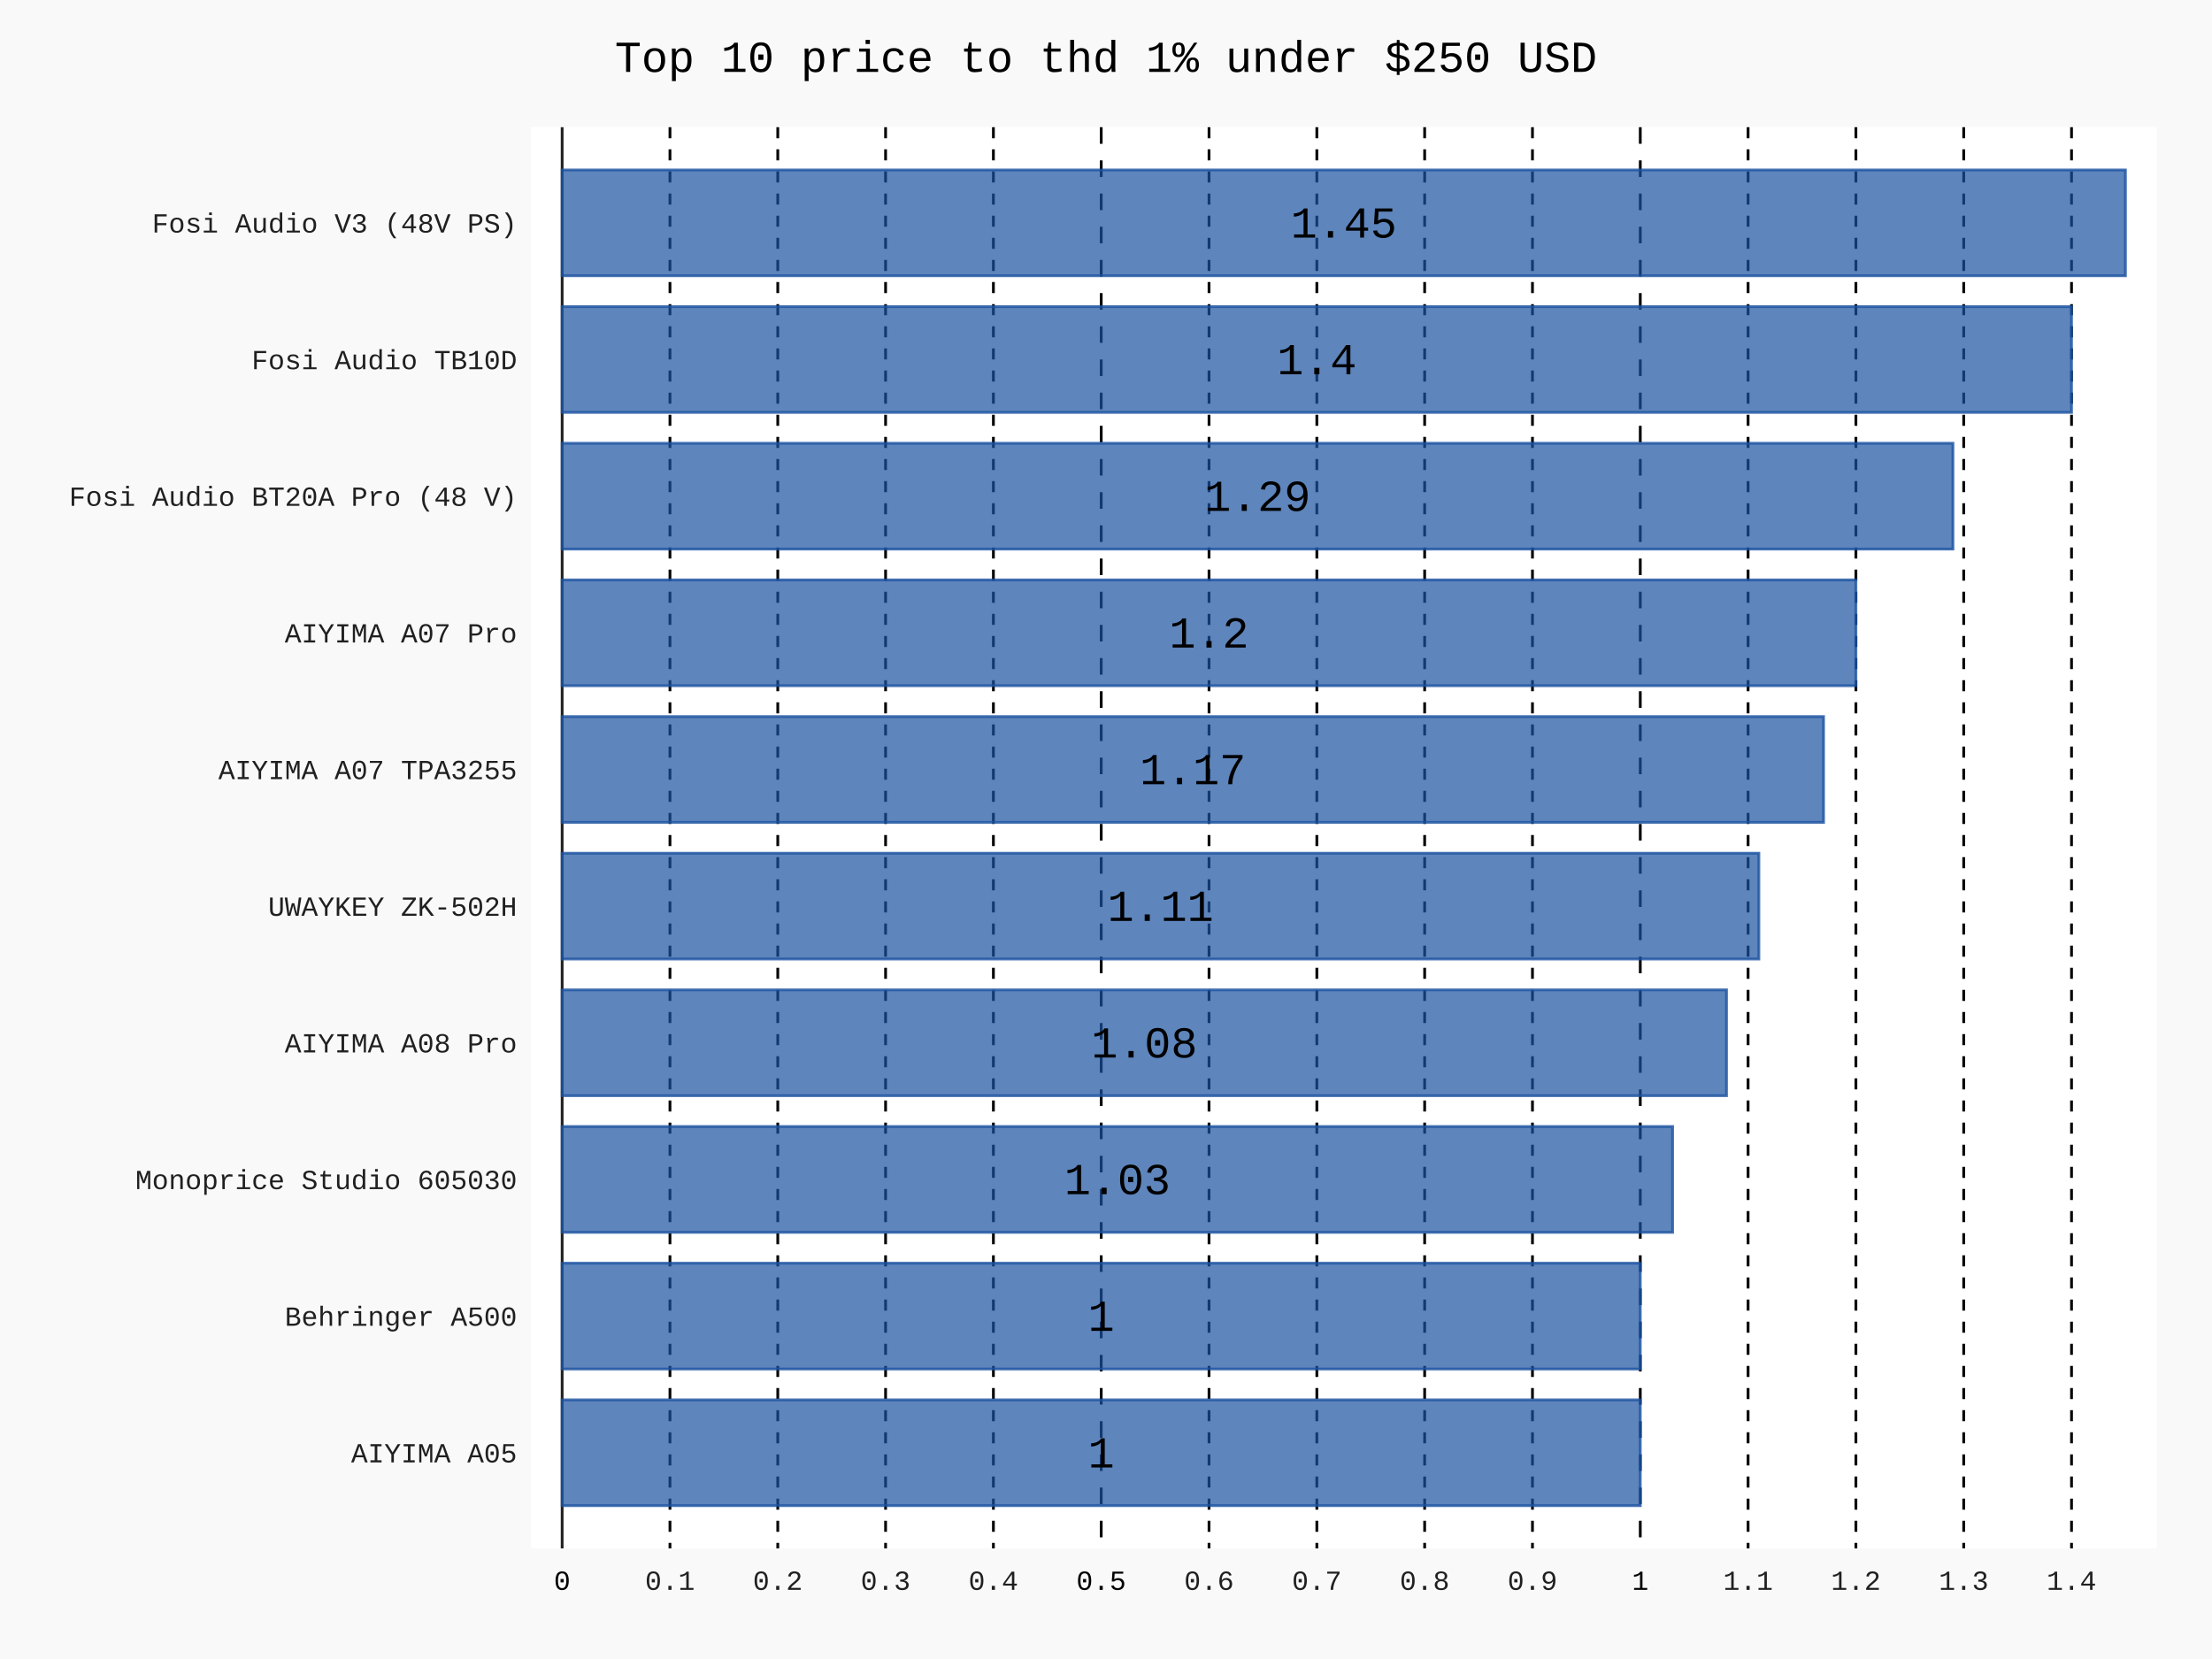
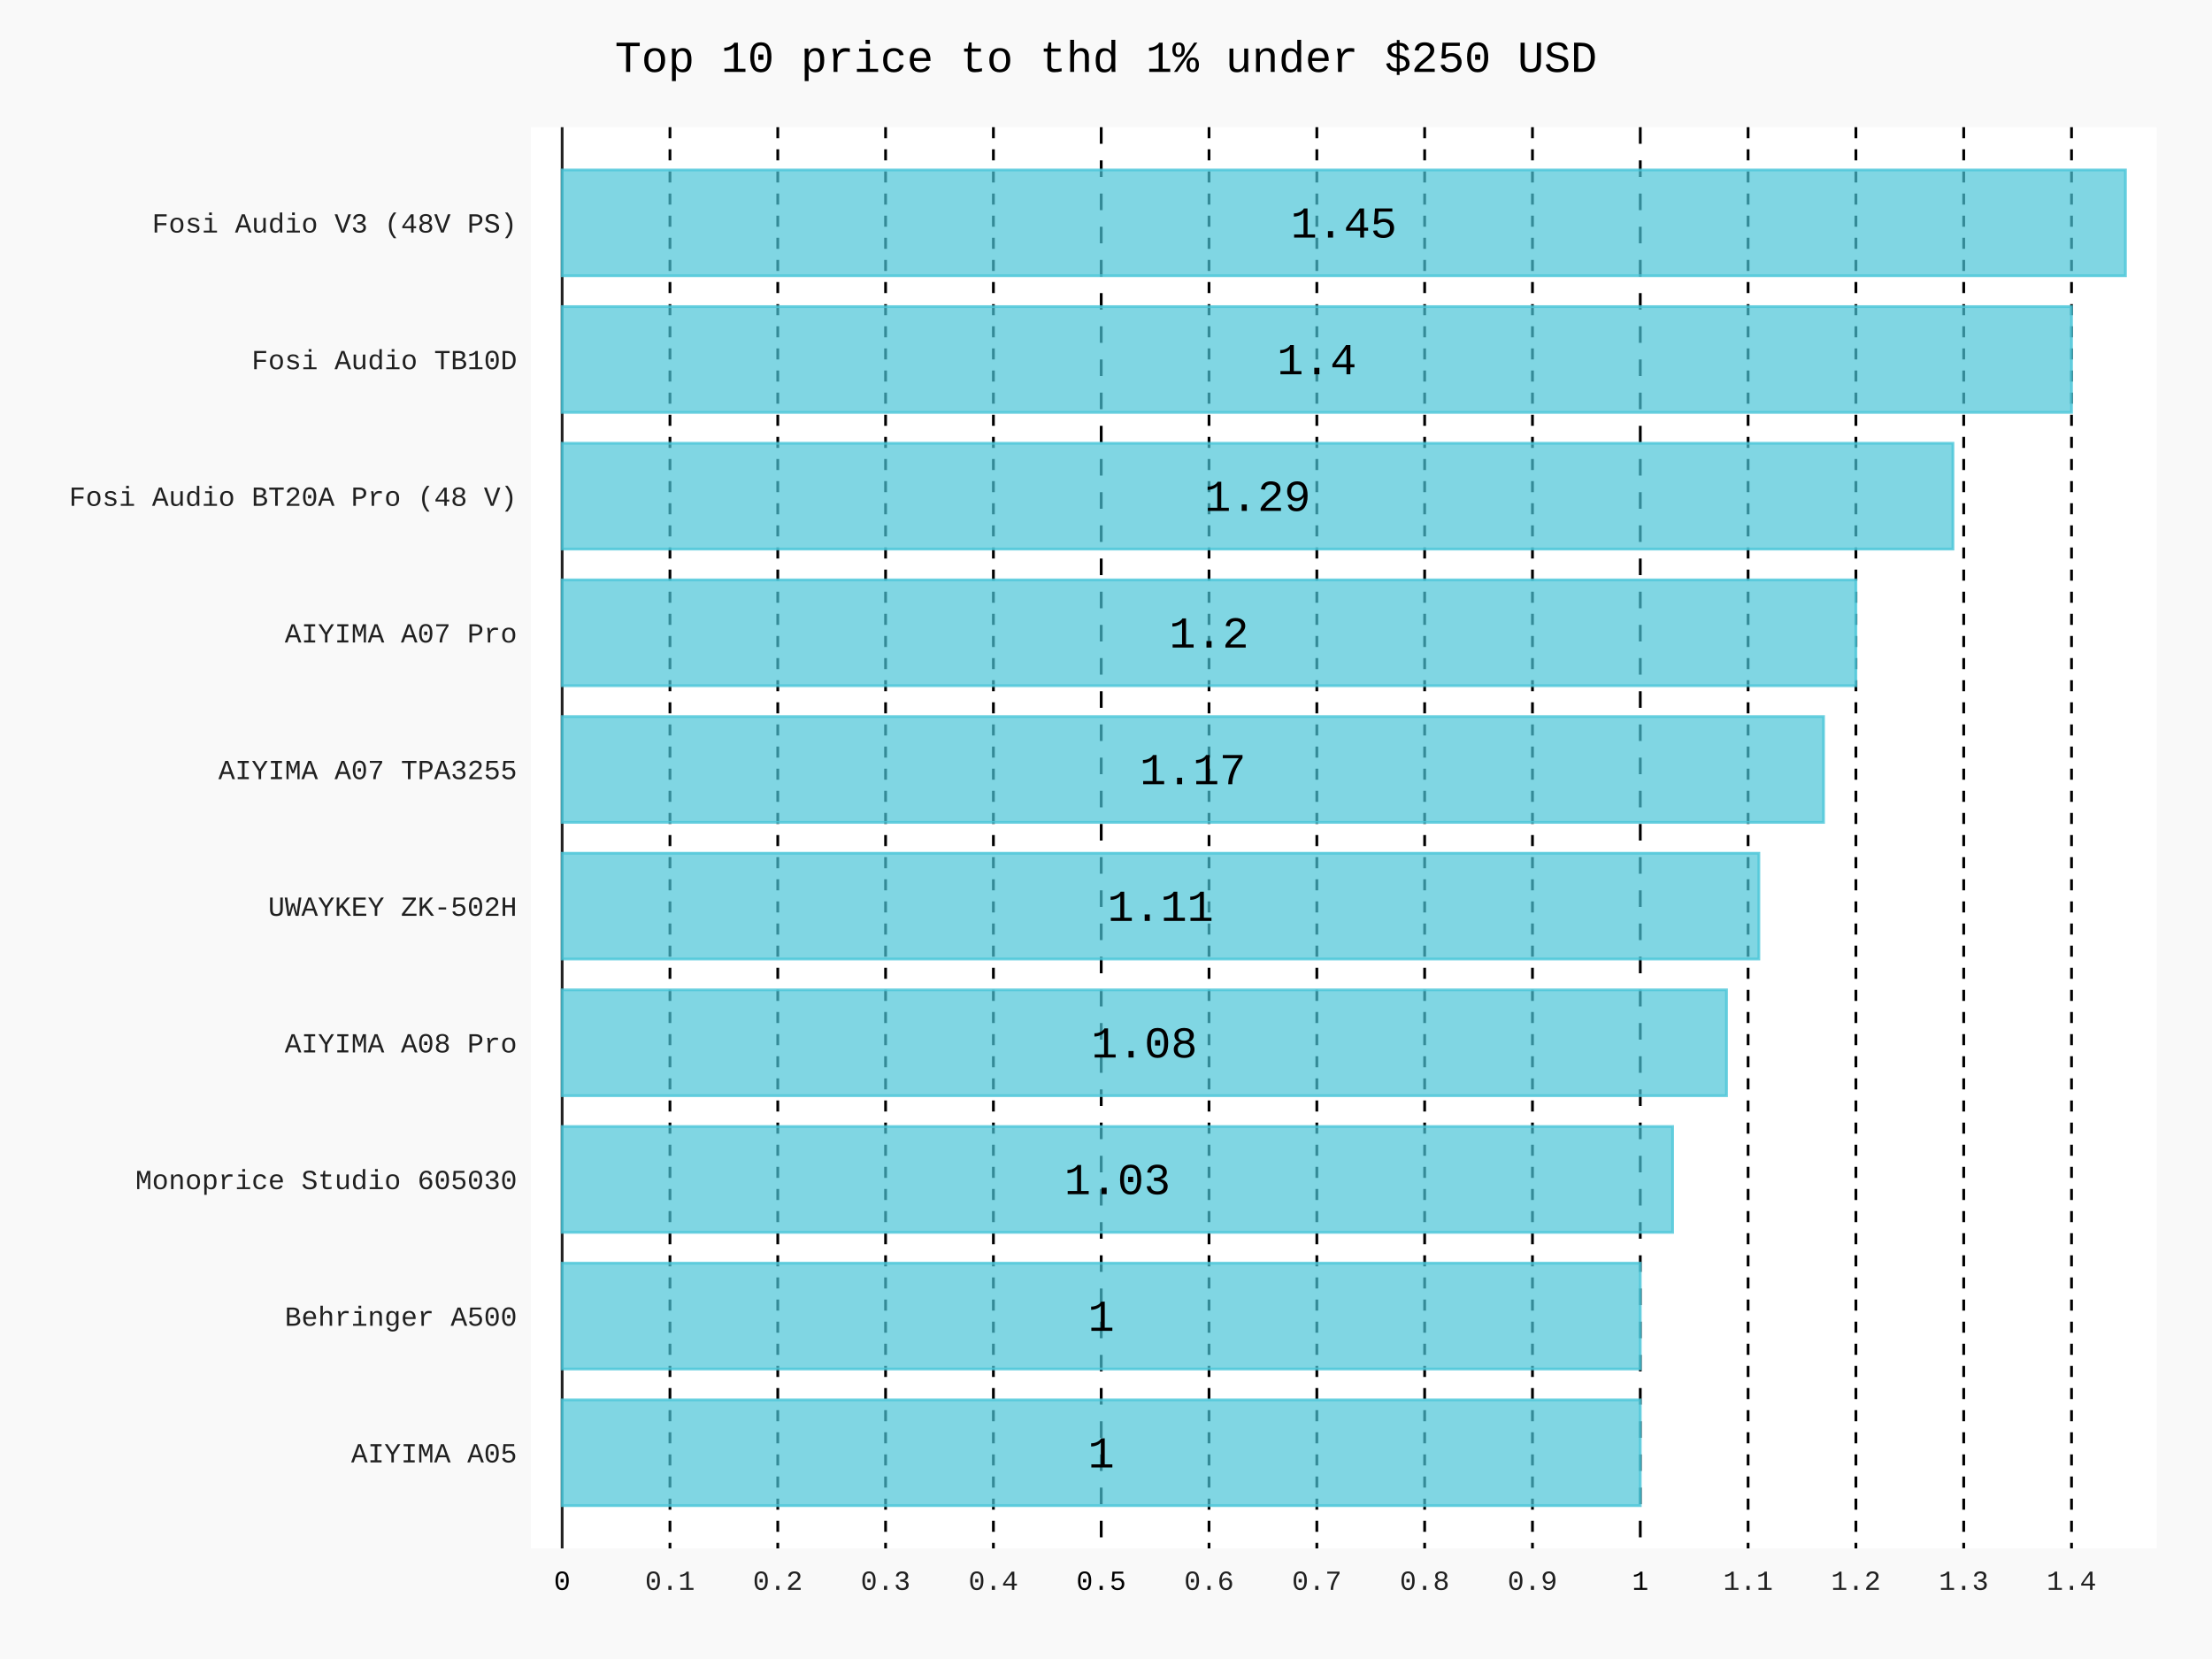
- <svg xmlns="http://www.w3.org/2000/svg" id="chart-9f199287-83d4-475c-b402-57ad2dff160f" class="pygal-chart" viewBox="0 0 800 600">
+ <svg xmlns="http://www.w3.org/2000/svg" id="chart-fcc99097-099d-4edc-acd8-e86a3505b6f0" class="pygal-chart" viewBox="0 0 800 600">
  <defs>
-     <style type="text/css">#chart-9f199287-83d4-475c-b402-57ad2dff160f{-webkit-user-select:none;-webkit-font-smoothing:antialiased;font-family:Consolas,"Liberation Mono",Menlo,Courier,monospace}#chart-9f199287-83d4-475c-b402-57ad2dff160f .title{font-family:Consolas,"Liberation Mono",Menlo,Courier,monospace;font-size:16px}#chart-9f199287-83d4-475c-b402-57ad2dff160f .legends .legend text{font-family:Consolas,"Liberation Mono",Menlo,Courier,monospace;font-size:14px}#chart-9f199287-83d4-475c-b402-57ad2dff160f .axis text{font-family:Consolas,"Liberation Mono",Menlo,Courier,monospace;font-size:10px}#chart-9f199287-83d4-475c-b402-57ad2dff160f .axis text.major{font-family:Consolas,"Liberation Mono",Menlo,Courier,monospace;font-size:10px}#chart-9f199287-83d4-475c-b402-57ad2dff160f .text-overlay text.value{font-family:Consolas,"Liberation Mono",Menlo,Courier,monospace;font-size:16px}#chart-9f199287-83d4-475c-b402-57ad2dff160f .text-overlay text.label{font-family:Consolas,"Liberation Mono",Menlo,Courier,monospace;font-size:10px}#chart-9f199287-83d4-475c-b402-57ad2dff160f .tooltip{font-family:Consolas,"Liberation Mono",Menlo,Courier,monospace;font-size:14px}#chart-9f199287-83d4-475c-b402-57ad2dff160f text.no_data{font-family:Consolas,"Liberation Mono",Menlo,Courier,monospace;font-size:64px}
- #chart-9f199287-83d4-475c-b402-57ad2dff160f{background-color:rgba(249,249,249,1)}#chart-9f199287-83d4-475c-b402-57ad2dff160f path,#chart-9f199287-83d4-475c-b402-57ad2dff160f line,#chart-9f199287-83d4-475c-b402-57ad2dff160f rect,#chart-9f199287-83d4-475c-b402-57ad2dff160f circle{-webkit-transition:150ms;-moz-transition:150ms;transition:150ms}#chart-9f199287-83d4-475c-b402-57ad2dff160f .graph &gt; .background{fill:rgba(249,249,249,1)}#chart-9f199287-83d4-475c-b402-57ad2dff160f .plot &gt; .background{fill:rgba(255,255,255,1)}#chart-9f199287-83d4-475c-b402-57ad2dff160f .graph{fill:rgba(0,0,0,.87)}#chart-9f199287-83d4-475c-b402-57ad2dff160f text.no_data{fill:rgba(0,0,0,1)}#chart-9f199287-83d4-475c-b402-57ad2dff160f .title{fill:rgba(0,0,0,1)}#chart-9f199287-83d4-475c-b402-57ad2dff160f .legends .legend text{fill:rgba(0,0,0,.87)}#chart-9f199287-83d4-475c-b402-57ad2dff160f .legends .legend:hover text{fill:rgba(0,0,0,1)}#chart-9f199287-83d4-475c-b402-57ad2dff160f .axis .line{stroke:rgba(0,0,0,1)}#chart-9f199287-83d4-475c-b402-57ad2dff160f .axis .guide.line{stroke:rgba(0,0,0,.54)}#chart-9f199287-83d4-475c-b402-57ad2dff160f .axis .major.line{stroke:rgba(0,0,0,.87)}#chart-9f199287-83d4-475c-b402-57ad2dff160f .axis text.major{fill:rgba(0,0,0,1)}#chart-9f199287-83d4-475c-b402-57ad2dff160f .axis.y .guides:hover .guide.line,#chart-9f199287-83d4-475c-b402-57ad2dff160f .line-graph .axis.x .guides:hover .guide.line,#chart-9f199287-83d4-475c-b402-57ad2dff160f .stackedline-graph .axis.x .guides:hover .guide.line,#chart-9f199287-83d4-475c-b402-57ad2dff160f .xy-graph .axis.x .guides:hover .guide.line{stroke:rgba(0,0,0,1)}#chart-9f199287-83d4-475c-b402-57ad2dff160f .axis .guides:hover text{fill:rgba(0,0,0,1)}#chart-9f199287-83d4-475c-b402-57ad2dff160f .reactive{fill-opacity:.7;stroke-opacity:.8;stroke-width:1}#chart-9f199287-83d4-475c-b402-57ad2dff160f .ci{stroke:rgba(0,0,0,.87)}#chart-9f199287-83d4-475c-b402-57ad2dff160f .reactive.active,#chart-9f199287-83d4-475c-b402-57ad2dff160f .active .reactive{fill-opacity:.8;stroke-opacity:.9;stroke-width:4}#chart-9f199287-83d4-475c-b402-57ad2dff160f .ci .reactive.active{stroke-width:1.5}#chart-9f199287-83d4-475c-b402-57ad2dff160f .series text{fill:rgba(0,0,0,1)}#chart-9f199287-83d4-475c-b402-57ad2dff160f .tooltip rect{fill:rgba(255,255,255,1);stroke:rgba(0,0,0,1);-webkit-transition:opacity 150ms;-moz-transition:opacity 150ms;transition:opacity 150ms}#chart-9f199287-83d4-475c-b402-57ad2dff160f .tooltip .label{fill:rgba(0,0,0,.87)}#chart-9f199287-83d4-475c-b402-57ad2dff160f .tooltip .label{fill:rgba(0,0,0,.87)}#chart-9f199287-83d4-475c-b402-57ad2dff160f .tooltip .legend{font-size:.8em;fill:rgba(0,0,0,.54)}#chart-9f199287-83d4-475c-b402-57ad2dff160f .tooltip .x_label{font-size:.6em;fill:rgba(0,0,0,1)}#chart-9f199287-83d4-475c-b402-57ad2dff160f .tooltip .xlink{font-size:.5em;text-decoration:underline}#chart-9f199287-83d4-475c-b402-57ad2dff160f .tooltip .value{font-size:1.5em}#chart-9f199287-83d4-475c-b402-57ad2dff160f .bound{font-size:.5em}#chart-9f199287-83d4-475c-b402-57ad2dff160f .max-value{font-size:.75em;fill:rgba(0,0,0,.54)}#chart-9f199287-83d4-475c-b402-57ad2dff160f .map-element{fill:rgba(255,255,255,1);stroke:rgba(0,0,0,.54) !important}#chart-9f199287-83d4-475c-b402-57ad2dff160f .map-element .reactive{fill-opacity:inherit;stroke-opacity:inherit}#chart-9f199287-83d4-475c-b402-57ad2dff160f .color-0,#chart-9f199287-83d4-475c-b402-57ad2dff160f .color-0 a:visited{stroke:#1B52A0;fill:#1B52A0}#chart-9f199287-83d4-475c-b402-57ad2dff160f .text-overlay .color-0 text{fill:black}
- #chart-9f199287-83d4-475c-b402-57ad2dff160f text.no_data{text-anchor:middle}#chart-9f199287-83d4-475c-b402-57ad2dff160f .guide.line{fill:none}#chart-9f199287-83d4-475c-b402-57ad2dff160f .centered{text-anchor:middle}#chart-9f199287-83d4-475c-b402-57ad2dff160f .title{text-anchor:middle}#chart-9f199287-83d4-475c-b402-57ad2dff160f .legends .legend text{fill-opacity:1}#chart-9f199287-83d4-475c-b402-57ad2dff160f .axis.x text{text-anchor:middle}#chart-9f199287-83d4-475c-b402-57ad2dff160f .axis.x:not(.web) text[transform]{text-anchor:start}#chart-9f199287-83d4-475c-b402-57ad2dff160f .axis.x:not(.web) text[transform].backwards{text-anchor:end}#chart-9f199287-83d4-475c-b402-57ad2dff160f .axis.y text{text-anchor:end}#chart-9f199287-83d4-475c-b402-57ad2dff160f .axis.y text[transform].backwards{text-anchor:start}#chart-9f199287-83d4-475c-b402-57ad2dff160f .axis.y2 text{text-anchor:start}#chart-9f199287-83d4-475c-b402-57ad2dff160f .axis.y2 text[transform].backwards{text-anchor:end}#chart-9f199287-83d4-475c-b402-57ad2dff160f .axis .guide.line{stroke-dasharray:4,4;stroke:black}#chart-9f199287-83d4-475c-b402-57ad2dff160f .axis .major.guide.line{stroke-dasharray:6,6;stroke:black}#chart-9f199287-83d4-475c-b402-57ad2dff160f .horizontal .axis.y .guide.line,#chart-9f199287-83d4-475c-b402-57ad2dff160f .horizontal .axis.y2 .guide.line,#chart-9f199287-83d4-475c-b402-57ad2dff160f .vertical .axis.x .guide.line{opacity:0}#chart-9f199287-83d4-475c-b402-57ad2dff160f .horizontal .axis.always_show .guide.line,#chart-9f199287-83d4-475c-b402-57ad2dff160f .vertical .axis.always_show .guide.line{opacity:1 !important}#chart-9f199287-83d4-475c-b402-57ad2dff160f .axis.y .guides:hover .guide.line,#chart-9f199287-83d4-475c-b402-57ad2dff160f .axis.y2 .guides:hover .guide.line,#chart-9f199287-83d4-475c-b402-57ad2dff160f .axis.x .guides:hover .guide.line{opacity:1}#chart-9f199287-83d4-475c-b402-57ad2dff160f .axis .guides:hover text{opacity:1}#chart-9f199287-83d4-475c-b402-57ad2dff160f .nofill{fill:none}#chart-9f199287-83d4-475c-b402-57ad2dff160f .subtle-fill{fill-opacity:.2}#chart-9f199287-83d4-475c-b402-57ad2dff160f .dot{stroke-width:1px;fill-opacity:1;stroke-opacity:1}#chart-9f199287-83d4-475c-b402-57ad2dff160f .dot.active{stroke-width:5px}#chart-9f199287-83d4-475c-b402-57ad2dff160f .dot.negative{fill:transparent}#chart-9f199287-83d4-475c-b402-57ad2dff160f text,#chart-9f199287-83d4-475c-b402-57ad2dff160f tspan{stroke:none !important}#chart-9f199287-83d4-475c-b402-57ad2dff160f .series text.active{opacity:1}#chart-9f199287-83d4-475c-b402-57ad2dff160f .tooltip rect{fill-opacity:.95;stroke-width:.5}#chart-9f199287-83d4-475c-b402-57ad2dff160f .tooltip text{fill-opacity:1}#chart-9f199287-83d4-475c-b402-57ad2dff160f .showable{visibility:hidden}#chart-9f199287-83d4-475c-b402-57ad2dff160f .showable.shown{visibility:visible}#chart-9f199287-83d4-475c-b402-57ad2dff160f .gauge-background{fill:rgba(229,229,229,1);stroke:none}#chart-9f199287-83d4-475c-b402-57ad2dff160f .bg-lines{stroke:rgba(249,249,249,1);stroke-width:2px}</style>
+     <style type="text/css">#chart-fcc99097-099d-4edc-acd8-e86a3505b6f0{-webkit-user-select:none;-webkit-font-smoothing:antialiased;font-family:Consolas,"Liberation Mono",Menlo,Courier,monospace}#chart-fcc99097-099d-4edc-acd8-e86a3505b6f0 .title{font-family:Consolas,"Liberation Mono",Menlo,Courier,monospace;font-size:16px}#chart-fcc99097-099d-4edc-acd8-e86a3505b6f0 .legends .legend text{font-family:Consolas,"Liberation Mono",Menlo,Courier,monospace;font-size:14px}#chart-fcc99097-099d-4edc-acd8-e86a3505b6f0 .axis text{font-family:Consolas,"Liberation Mono",Menlo,Courier,monospace;font-size:10px}#chart-fcc99097-099d-4edc-acd8-e86a3505b6f0 .axis text.major{font-family:Consolas,"Liberation Mono",Menlo,Courier,monospace;font-size:10px}#chart-fcc99097-099d-4edc-acd8-e86a3505b6f0 .text-overlay text.value{font-family:Consolas,"Liberation Mono",Menlo,Courier,monospace;font-size:16px}#chart-fcc99097-099d-4edc-acd8-e86a3505b6f0 .text-overlay text.label{font-family:Consolas,"Liberation Mono",Menlo,Courier,monospace;font-size:10px}#chart-fcc99097-099d-4edc-acd8-e86a3505b6f0 .tooltip{font-family:Consolas,"Liberation Mono",Menlo,Courier,monospace;font-size:14px}#chart-fcc99097-099d-4edc-acd8-e86a3505b6f0 text.no_data{font-family:Consolas,"Liberation Mono",Menlo,Courier,monospace;font-size:64px}
+ #chart-fcc99097-099d-4edc-acd8-e86a3505b6f0{background-color:rgba(249,249,249,1)}#chart-fcc99097-099d-4edc-acd8-e86a3505b6f0 path,#chart-fcc99097-099d-4edc-acd8-e86a3505b6f0 line,#chart-fcc99097-099d-4edc-acd8-e86a3505b6f0 rect,#chart-fcc99097-099d-4edc-acd8-e86a3505b6f0 circle{-webkit-transition:150ms;-moz-transition:150ms;transition:150ms}#chart-fcc99097-099d-4edc-acd8-e86a3505b6f0 .graph &gt; .background{fill:rgba(249,249,249,1)}#chart-fcc99097-099d-4edc-acd8-e86a3505b6f0 .plot &gt; .background{fill:rgba(255,255,255,1)}#chart-fcc99097-099d-4edc-acd8-e86a3505b6f0 .graph{fill:rgba(0,0,0,.87)}#chart-fcc99097-099d-4edc-acd8-e86a3505b6f0 text.no_data{fill:rgba(0,0,0,1)}#chart-fcc99097-099d-4edc-acd8-e86a3505b6f0 .title{fill:rgba(0,0,0,1)}#chart-fcc99097-099d-4edc-acd8-e86a3505b6f0 .legends .legend text{fill:rgba(0,0,0,.87)}#chart-fcc99097-099d-4edc-acd8-e86a3505b6f0 .legends .legend:hover text{fill:rgba(0,0,0,1)}#chart-fcc99097-099d-4edc-acd8-e86a3505b6f0 .axis .line{stroke:rgba(0,0,0,1)}#chart-fcc99097-099d-4edc-acd8-e86a3505b6f0 .axis .guide.line{stroke:rgba(0,0,0,.54)}#chart-fcc99097-099d-4edc-acd8-e86a3505b6f0 .axis .major.line{stroke:rgba(0,0,0,.87)}#chart-fcc99097-099d-4edc-acd8-e86a3505b6f0 .axis text.major{fill:rgba(0,0,0,1)}#chart-fcc99097-099d-4edc-acd8-e86a3505b6f0 .axis.y .guides:hover .guide.line,#chart-fcc99097-099d-4edc-acd8-e86a3505b6f0 .line-graph .axis.x .guides:hover .guide.line,#chart-fcc99097-099d-4edc-acd8-e86a3505b6f0 .stackedline-graph .axis.x .guides:hover .guide.line,#chart-fcc99097-099d-4edc-acd8-e86a3505b6f0 .xy-graph .axis.x .guides:hover .guide.line{stroke:rgba(0,0,0,1)}#chart-fcc99097-099d-4edc-acd8-e86a3505b6f0 .axis .guides:hover text{fill:rgba(0,0,0,1)}#chart-fcc99097-099d-4edc-acd8-e86a3505b6f0 .reactive{fill-opacity:.7;stroke-opacity:.8;stroke-width:1}#chart-fcc99097-099d-4edc-acd8-e86a3505b6f0 .ci{stroke:rgba(0,0,0,.87)}#chart-fcc99097-099d-4edc-acd8-e86a3505b6f0 .reactive.active,#chart-fcc99097-099d-4edc-acd8-e86a3505b6f0 .active .reactive{fill-opacity:.8;stroke-opacity:.9;stroke-width:4}#chart-fcc99097-099d-4edc-acd8-e86a3505b6f0 .ci .reactive.active{stroke-width:1.5}#chart-fcc99097-099d-4edc-acd8-e86a3505b6f0 .series text{fill:rgba(0,0,0,1)}#chart-fcc99097-099d-4edc-acd8-e86a3505b6f0 .tooltip rect{fill:rgba(255,255,255,1);stroke:rgba(0,0,0,1);-webkit-transition:opacity 150ms;-moz-transition:opacity 150ms;transition:opacity 150ms}#chart-fcc99097-099d-4edc-acd8-e86a3505b6f0 .tooltip .label{fill:rgba(0,0,0,.87)}#chart-fcc99097-099d-4edc-acd8-e86a3505b6f0 .tooltip .label{fill:rgba(0,0,0,.87)}#chart-fcc99097-099d-4edc-acd8-e86a3505b6f0 .tooltip .legend{font-size:.8em;fill:rgba(0,0,0,.54)}#chart-fcc99097-099d-4edc-acd8-e86a3505b6f0 .tooltip .x_label{font-size:.6em;fill:rgba(0,0,0,1)}#chart-fcc99097-099d-4edc-acd8-e86a3505b6f0 .tooltip .xlink{font-size:.5em;text-decoration:underline}#chart-fcc99097-099d-4edc-acd8-e86a3505b6f0 .tooltip .value{font-size:1.5em}#chart-fcc99097-099d-4edc-acd8-e86a3505b6f0 .bound{font-size:.5em}#chart-fcc99097-099d-4edc-acd8-e86a3505b6f0 .max-value{font-size:.75em;fill:rgba(0,0,0,.54)}#chart-fcc99097-099d-4edc-acd8-e86a3505b6f0 .map-element{fill:rgba(255,255,255,1);stroke:rgba(0,0,0,.54) !important}#chart-fcc99097-099d-4edc-acd8-e86a3505b6f0 .map-element .reactive{fill-opacity:inherit;stroke-opacity:inherit}#chart-fcc99097-099d-4edc-acd8-e86a3505b6f0 .color-0,#chart-fcc99097-099d-4edc-acd8-e86a3505b6f0 .color-0 a:visited{stroke:#4AC5D8;fill:#4AC5D8}#chart-fcc99097-099d-4edc-acd8-e86a3505b6f0 .text-overlay .color-0 text{fill:black}
+ #chart-fcc99097-099d-4edc-acd8-e86a3505b6f0 text.no_data{text-anchor:middle}#chart-fcc99097-099d-4edc-acd8-e86a3505b6f0 .guide.line{fill:none}#chart-fcc99097-099d-4edc-acd8-e86a3505b6f0 .centered{text-anchor:middle}#chart-fcc99097-099d-4edc-acd8-e86a3505b6f0 .title{text-anchor:middle}#chart-fcc99097-099d-4edc-acd8-e86a3505b6f0 .legends .legend text{fill-opacity:1}#chart-fcc99097-099d-4edc-acd8-e86a3505b6f0 .axis.x text{text-anchor:middle}#chart-fcc99097-099d-4edc-acd8-e86a3505b6f0 .axis.x:not(.web) text[transform]{text-anchor:start}#chart-fcc99097-099d-4edc-acd8-e86a3505b6f0 .axis.x:not(.web) text[transform].backwards{text-anchor:end}#chart-fcc99097-099d-4edc-acd8-e86a3505b6f0 .axis.y text{text-anchor:end}#chart-fcc99097-099d-4edc-acd8-e86a3505b6f0 .axis.y text[transform].backwards{text-anchor:start}#chart-fcc99097-099d-4edc-acd8-e86a3505b6f0 .axis.y2 text{text-anchor:start}#chart-fcc99097-099d-4edc-acd8-e86a3505b6f0 .axis.y2 text[transform].backwards{text-anchor:end}#chart-fcc99097-099d-4edc-acd8-e86a3505b6f0 .axis .guide.line{stroke-dasharray:4,4;stroke:black}#chart-fcc99097-099d-4edc-acd8-e86a3505b6f0 .axis .major.guide.line{stroke-dasharray:6,6;stroke:black}#chart-fcc99097-099d-4edc-acd8-e86a3505b6f0 .horizontal .axis.y .guide.line,#chart-fcc99097-099d-4edc-acd8-e86a3505b6f0 .horizontal .axis.y2 .guide.line,#chart-fcc99097-099d-4edc-acd8-e86a3505b6f0 .vertical .axis.x .guide.line{opacity:0}#chart-fcc99097-099d-4edc-acd8-e86a3505b6f0 .horizontal .axis.always_show .guide.line,#chart-fcc99097-099d-4edc-acd8-e86a3505b6f0 .vertical .axis.always_show .guide.line{opacity:1 !important}#chart-fcc99097-099d-4edc-acd8-e86a3505b6f0 .axis.y .guides:hover .guide.line,#chart-fcc99097-099d-4edc-acd8-e86a3505b6f0 .axis.y2 .guides:hover .guide.line,#chart-fcc99097-099d-4edc-acd8-e86a3505b6f0 .axis.x .guides:hover .guide.line{opacity:1}#chart-fcc99097-099d-4edc-acd8-e86a3505b6f0 .axis .guides:hover text{opacity:1}#chart-fcc99097-099d-4edc-acd8-e86a3505b6f0 .nofill{fill:none}#chart-fcc99097-099d-4edc-acd8-e86a3505b6f0 .subtle-fill{fill-opacity:.2}#chart-fcc99097-099d-4edc-acd8-e86a3505b6f0 .dot{stroke-width:1px;fill-opacity:1;stroke-opacity:1}#chart-fcc99097-099d-4edc-acd8-e86a3505b6f0 .dot.active{stroke-width:5px}#chart-fcc99097-099d-4edc-acd8-e86a3505b6f0 .dot.negative{fill:transparent}#chart-fcc99097-099d-4edc-acd8-e86a3505b6f0 text,#chart-fcc99097-099d-4edc-acd8-e86a3505b6f0 tspan{stroke:none !important}#chart-fcc99097-099d-4edc-acd8-e86a3505b6f0 .series text.active{opacity:1}#chart-fcc99097-099d-4edc-acd8-e86a3505b6f0 .tooltip rect{fill-opacity:.95;stroke-width:.5}#chart-fcc99097-099d-4edc-acd8-e86a3505b6f0 .tooltip text{fill-opacity:1}#chart-fcc99097-099d-4edc-acd8-e86a3505b6f0 .showable{visibility:hidden}#chart-fcc99097-099d-4edc-acd8-e86a3505b6f0 .showable.shown{visibility:visible}#chart-fcc99097-099d-4edc-acd8-e86a3505b6f0 .gauge-background{fill:rgba(229,229,229,1);stroke:none}#chart-fcc99097-099d-4edc-acd8-e86a3505b6f0 .bg-lines{stroke:rgba(249,249,249,1);stroke-width:2px}</style>
  </defs>
  <g class="graph horizontalbar-graph horizontal">
    <rect x="0" y="0" width="800" height="600" class="background" />
    <g transform="translate(192, 46)" class="plot">
      <rect x="0" y="0" width="588.0" height="514" class="background" />
      <g class="axis y">
        <g class="guides">
          <text x="-5" y="482.904" class="">AIYIMA A05</text>
        </g>
        <g class="guides">
          <text x="-5" y="433.481" class="">Behringer A500</text>
        </g>
        <g class="guides">
          <text x="-5" y="384.058" class="">Monoprice Studio 605030</text>
        </g>
        <g class="guides">
          <text x="-5" y="334.635" class="">AIYIMA A08 Pro</text>
        </g>
        <g class="guides">
          <text x="-5" y="285.212" class="">UWAYKEY ZK-502H</text>
        </g>
        <g class="guides">
          <text x="-5" y="235.788" class="">AIYIMA A07 TPA3255</text>
        </g>
        <g class="guides">
          <text x="-5" y="186.365" class="">AIYIMA A07 Pro</text>
        </g>
        <g class="guides">
          <text x="-5" y="136.942" class="">Fosi Audio BT20A Pro (48 V)</text>
        </g>
        <g class="guides">
          <text x="-5" y="87.519" class="">Fosi Audio TB10D</text>
        </g>
        <g class="guides">
          <text x="-5" y="38.096" class="">Fosi Audio V3 (48V PS)</text>
        </g>
      </g>
      <g class="axis x always_show">
        <g class="guides">
          <path d="M11.308 0 v514" class="axis major line" />
          <text x="11.308" y="529.0" class="major">0</text>
        </g>
        <g class="guides">
          <path d="M50.3 0 v514" class="guide line" />
          <text x="50.3" y="529.0" class="">0.1</text>
        </g>
        <g class="guides">
          <path d="M89.292 0 v514" class="guide line" />
          <text x="89.292" y="529.0" class="">0.2</text>
        </g>
        <g class="guides">
          <path d="M128.284 0 v514" class="guide line" />
          <text x="128.284" y="529.0" class="">0.3</text>
        </g>
        <g class="guides">
          <path d="M167.276 0 v514" class="guide line" />
          <text x="167.276" y="529.0" class="">0.4</text>
        </g>
        <g class="guides">
          <path d="M206.268 0 v514" class="major guide line" />
          <text x="206.268" y="529.0" class="major">0.5</text>
        </g>
        <g class="guides">
          <path d="M245.26 0 v514" class="guide line" />
          <text x="245.26" y="529.0" class="">0.6</text>
        </g>
        <g class="guides">
          <path d="M284.252 0 v514" class="guide line" />
          <text x="284.252" y="529.0" class="">0.7</text>
        </g>
        <g class="guides">
          <path d="M323.244 0 v514" class="guide line" />
          <text x="323.244" y="529.0" class="">0.8</text>
        </g>
        <g class="guides">
          <path d="M362.236 0 v514" class="guide line" />
          <text x="362.236" y="529.0" class="">0.9</text>
        </g>
        <g class="guides">
          <path d="M401.228 0 v514" class="major guide line" />
          <text x="401.228" y="529.0" class="major">1</text>
        </g>
        <g class="guides">
          <path d="M440.22 0 v514" class="guide line" />
          <text x="440.22" y="529.0" class="">1.1</text>
        </g>
        <g class="guides">
          <path d="M479.212 0 v514" class="guide line" />
          <text x="479.212" y="529.0" class="">1.2</text>
        </g>
        <g class="guides">
          <path d="M518.204 0 v514" class="guide line" />
          <text x="518.204" y="529.0" class="">1.3</text>
        </g>
        <g class="guides">
          <path d="M557.196 0 v514" class="guide line" />
          <text x="557.196" y="529.0" class="">1.4</text>
        </g>
      </g>
      <g class="series serie-0 color-0">
        <g class="bars">
          <g class="bar">
            <rect x="11.308" y="460.267" rx="0" ry="0" width="389.92" height="38.273" class="rect reactive tooltip-trigger" />
          </g>
          <g class="bar">
            <rect x="11.308" y="410.844" rx="0" ry="0" width="389.92" height="38.273" class="rect reactive tooltip-trigger" />
          </g>
          <g class="bar">
            <rect x="11.308" y="361.421" rx="0" ry="0" width="401.618" height="38.273" class="rect reactive tooltip-trigger" />
          </g>
          <g class="bar">
            <rect x="11.308" y="311.998" rx="0" ry="0" width="421.114" height="38.273" class="rect reactive tooltip-trigger" />
          </g>
          <g class="bar">
            <rect x="11.308" y="262.575" rx="0" ry="0" width="432.812" height="38.273" class="rect reactive tooltip-trigger" />
          </g>
          <g class="bar">
            <rect x="11.308" y="213.152" rx="0" ry="0" width="456.207" height="38.273" class="rect reactive tooltip-trigger" />
          </g>
          <g class="bar">
            <rect x="11.308" y="163.729" rx="0" ry="0" width="467.905" height="38.273" class="rect reactive tooltip-trigger" />
          </g>
          <g class="bar">
            <rect x="11.308" y="114.306" rx="0" ry="0" width="502.997" height="38.273" class="rect reactive tooltip-trigger" />
          </g>
          <g class="bar">
            <rect x="11.308" y="64.883" rx="0" ry="0" width="545.889" height="38.273" class="rect reactive tooltip-trigger" />
          </g>
          <g class="bar">
            <rect x="11.308" y="15.46" rx="0" ry="0" width="565.385" height="38.273" class="rect reactive tooltip-trigger" />
          </g>
        </g>
      </g>
    </g>
    <g class="titles">
      <text x="400.0" y="26" class="title plot_title">Top 10 price to thd 1% under $250 USD</text>
    </g>
    <g transform="translate(192, 46)" class="plot overlay">
      <g class="series serie-0 color-0" />
    </g>
    <g transform="translate(192, 46)" class="plot text-overlay">
      <g class="series serie-0 color-0">
        <text text-anchor="middle" x="206.268" y="484.737" class="value">1</text>
        <text text-anchor="middle" x="206.268" y="435.314" class="value">1</text>
        <text text-anchor="middle" x="212.117" y="385.891" class="value">1.03</text>
        <text text-anchor="middle" x="221.865" y="336.468" class="value">1.08</text>
        <text text-anchor="middle" x="227.714" y="287.045" class="value">1.11</text>
        <text text-anchor="middle" x="239.411" y="237.622" class="value">1.17</text>
        <text text-anchor="middle" x="245.26" y="188.199" class="value">1.2</text>
        <text text-anchor="middle" x="262.806" y="138.776" class="value">1.29</text>
        <text text-anchor="middle" x="284.252" y="89.353" class="value">1.4</text>
        <text text-anchor="middle" x="294.0" y="39.929" class="value">1.45</text>
      </g>
    </g>
    <g transform="translate(192, 46)" class="plot tooltip-overlay">
      <g transform="translate(0 0)" style="opacity: 0" class="tooltip">
        <rect rx="0" ry="0" width="0" height="0" class="tooltip-box" />
        <g class="text" />
      </g>
    </g>
  </g>
</svg>
